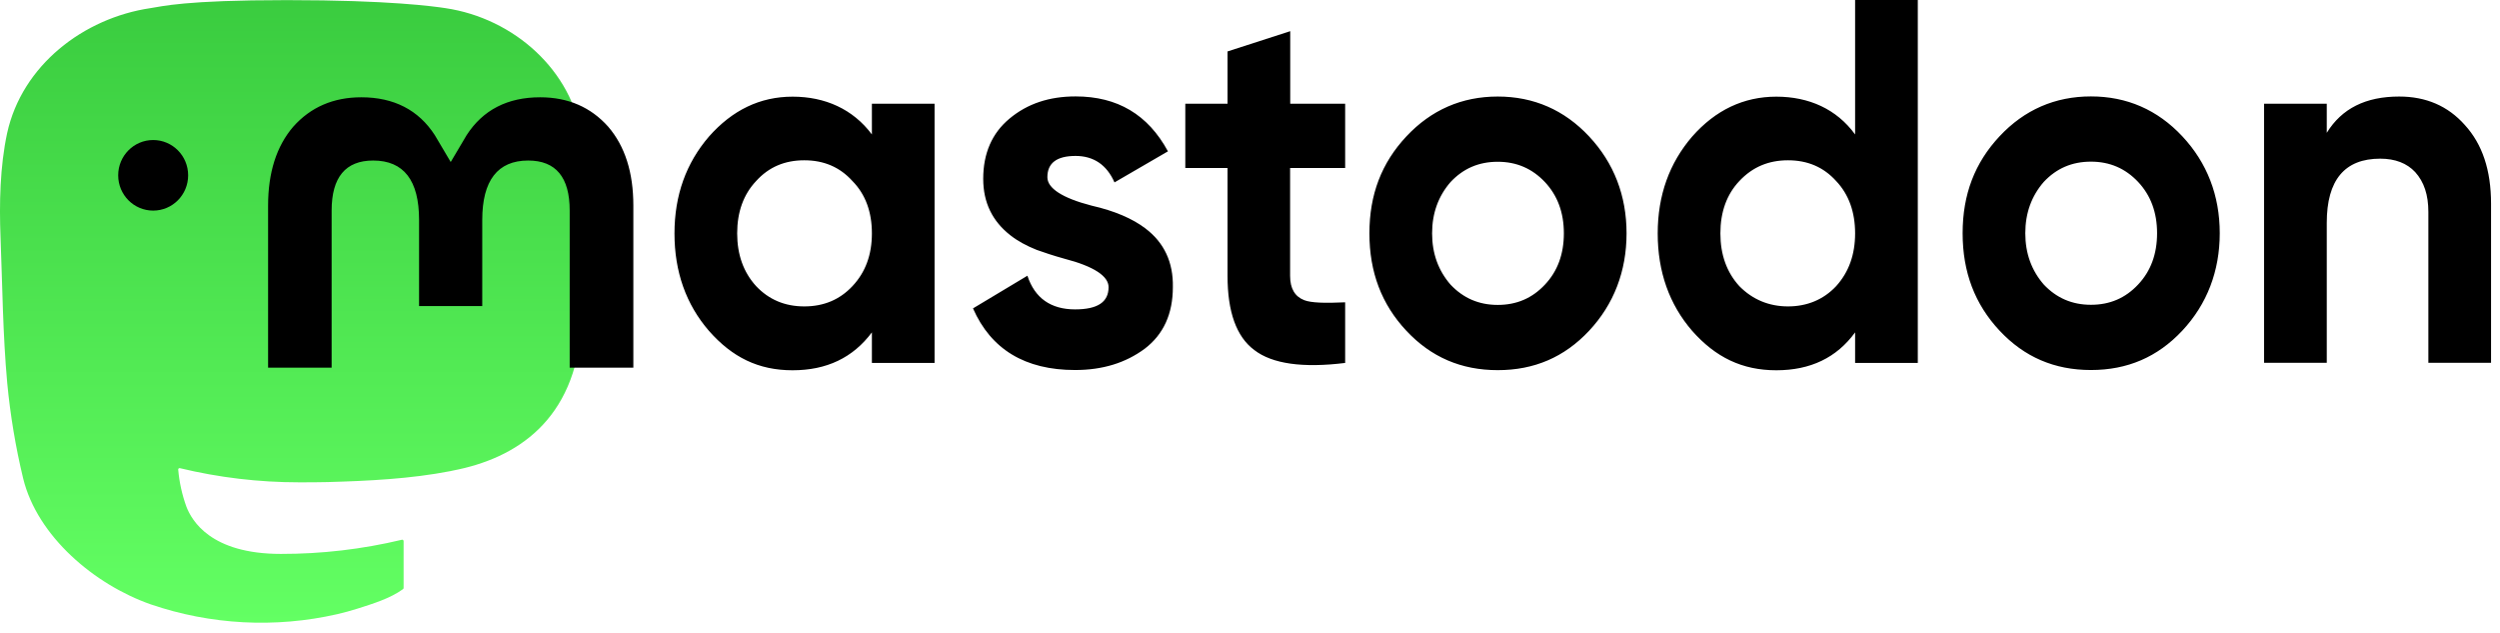
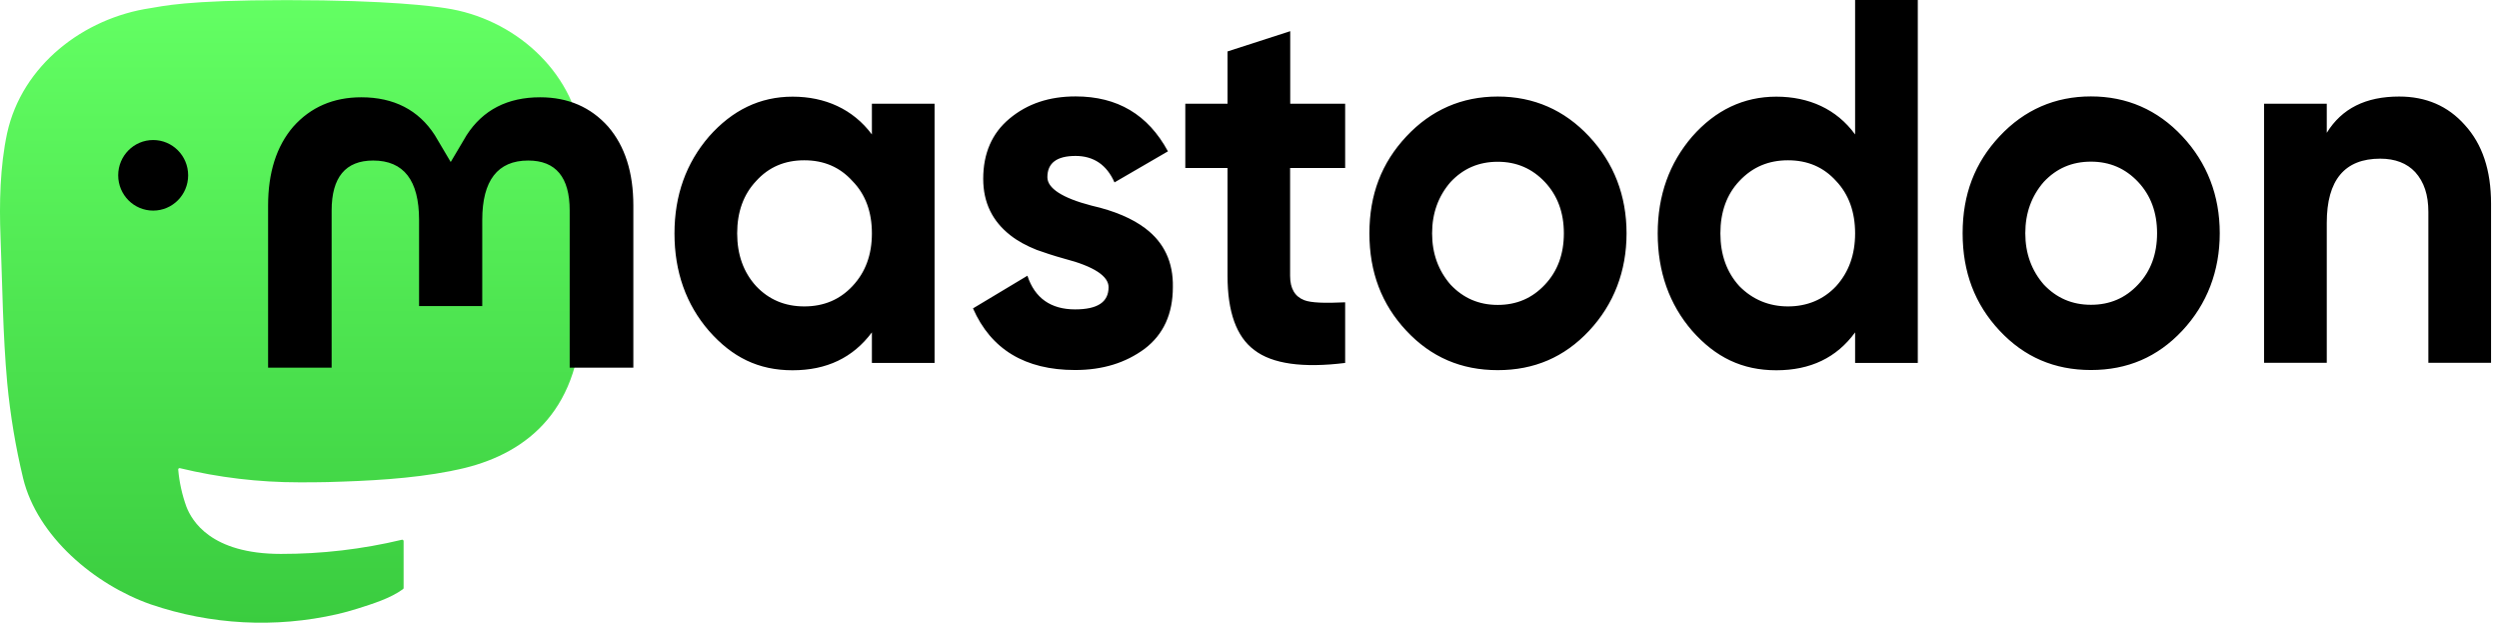
<svg xmlns="http://www.w3.org/2000/svg" xmlns:xlink="http://www.w3.org/1999/xlink" width="261" height="66" viewBox="0 0 261 66" fill="none">
  <symbol id="logo-symbol-wordmark">
    <path d="M60.754 14.403C59.814 7.419 53.727 1.916 46.512 0.849C45.294 0.669 40.682 0.013 29.997 0.013H29.918C19.23 0.013 16.937 0.669 15.72 0.849C8.705 1.886 2.299 6.832 0.745 13.898C-0.003 17.378 -0.083 21.237 0.056 24.776C0.254 29.851 0.293 34.918 0.753 39.973C1.072 43.331 1.628 46.661 2.417 49.941C3.894 55.997 9.875 61.037 15.734 63.093C22.008 65.237 28.754 65.593 35.218 64.121C35.929 63.956 36.632 63.764 37.325 63.545C38.897 63.046 40.738 62.487 42.091 61.507C42.11 61.493 42.125 61.475 42.136 61.455C42.147 61.434 42.153 61.412 42.153 61.389V56.49C42.153 56.469 42.148 56.447 42.138 56.428C42.129 56.409 42.115 56.392 42.098 56.379C42.081 56.365 42.061 56.356 42.04 56.351C42.019 56.346 41.997 56.347 41.976 56.351C37.834 57.341 33.59 57.836 29.332 57.829C22.005 57.829 20.034 54.351 19.469 52.904C19.016 51.653 18.727 50.348 18.612 49.022C18.611 49 18.615 48.977 18.624 48.957C18.633 48.937 18.647 48.919 18.664 48.904C18.682 48.89 18.702 48.88 18.724 48.876C18.745 48.871 18.768 48.871 18.79 48.877C22.862 49.859 27.037 50.355 31.227 50.354C32.234 50.354 33.239 50.354 34.246 50.328C38.46 50.209 42.901 49.994 47.047 49.184C47.15 49.164 47.253 49.146 47.342 49.119C53.881 47.864 60.104 43.923 60.736 33.943C60.76 33.55 60.819 29.828 60.819 29.42C60.822 28.035 61.265 19.591 60.754 14.403Z" fill="url(#paint0_linear_89_11)" />
    <path d="M12.344 18.303C12.344 16.267 13.978 14.619 15.997 14.619C18.016 14.619 19.65 16.267 19.65 18.303C19.65 20.34 18.016 21.987 15.997 21.987C13.978 21.987 12.344 20.34 12.344 18.303Z" fill="currentColor" />
    <path d="M66.148 21.468V38.384H59.499V21.974C59.499 18.511 58.058 16.76 55.164 16.76C51.975 16.76 50.367 18.848 50.367 22.96V31.95H43.769V22.96C43.769 18.835 42.174 16.76 38.971 16.76C36.09 16.76 34.637 18.511 34.637 21.974V38.384H28V21.468C28 18.018 28.875 15.268 30.624 13.231C32.437 11.195 34.804 10.157 37.736 10.157C41.132 10.157 43.717 11.48 45.415 14.114L47.074 16.915L48.733 14.114C50.431 11.48 53.004 10.157 56.412 10.157C59.344 10.157 61.711 11.195 63.525 13.231C65.274 15.268 66.148 18.005 66.148 21.468ZM89.03 29.874C90.406 28.409 91.062 26.579 91.062 24.361C91.062 22.143 90.406 20.301 89.03 18.9C87.705 17.434 86.033 16.734 84.001 16.734C81.969 16.734 80.296 17.434 78.972 18.9C77.647 20.301 76.991 22.143 76.991 24.361C76.991 26.579 77.647 28.422 78.972 29.874C80.296 31.275 81.969 31.989 84.001 31.989C86.033 31.989 87.705 31.288 89.03 29.874ZM91.062 10.832H97.609V37.891H91.062V34.7C89.081 37.346 86.342 38.656 82.779 38.656C79.216 38.656 76.477 37.307 74.046 34.544C71.653 31.781 70.444 28.37 70.444 24.374C70.444 20.379 71.666 17.019 74.046 14.256C76.489 11.493 79.383 10.092 82.779 10.092C86.174 10.092 89.081 11.389 91.062 14.036V10.845V10.832ZM119.654 23.868C121.583 25.334 122.548 27.384 122.496 29.978C122.496 32.741 121.532 34.907 119.551 36.412C117.57 37.878 115.178 38.63 112.284 38.63C107.049 38.63 103.499 36.464 101.621 32.196L107.306 28.785C108.065 31.107 109.737 32.3 112.284 32.3C114.625 32.3 115.782 31.548 115.782 29.978C115.782 28.837 114.265 27.812 111.165 27.008C109.995 26.683 109.03 26.359 108.271 26.087C107.204 25.659 106.29 25.166 105.532 24.569C103.654 23.103 102.689 21.157 102.689 18.667C102.689 16.02 103.602 13.906 105.429 12.388C107.306 10.819 109.596 10.066 112.335 10.066C116.709 10.066 119.898 11.96 121.982 15.8L116.4 19.043C115.59 17.201 114.213 16.28 112.335 16.28C110.355 16.28 109.39 17.032 109.39 18.498C109.39 19.64 110.908 20.664 114.008 21.468C116.4 22.013 118.278 22.818 119.641 23.855L119.654 23.868ZM140.477 17.538H134.741V28.798C134.741 30.147 135.255 30.964 136.22 31.34C136.927 31.613 138.355 31.665 140.49 31.561V37.891C136.079 38.436 132.876 37.995 130.998 36.542C129.12 35.141 128.207 32.534 128.207 28.811V17.538H123.795V10.832H128.207V5.37L134.754 3.256V10.832H140.49V17.538H140.477ZM161.352 29.719C162.677 28.318 163.333 26.528 163.333 24.361C163.333 22.195 162.677 20.418 161.352 19.004C160.027 17.603 158.407 16.889 156.426 16.889C154.445 16.889 152.825 17.59 151.5 19.004C150.227 20.47 149.571 22.247 149.571 24.361C149.571 26.476 150.227 28.253 151.5 29.719C152.825 31.12 154.445 31.833 156.426 31.833C158.407 31.833 160.027 31.133 161.352 29.719ZM146.883 34.531C144.297 31.768 143.024 28.422 143.024 24.361C143.024 20.301 144.297 17.006 146.883 14.243C149.468 11.48 152.67 10.079 156.426 10.079C160.182 10.079 163.384 11.48 165.97 14.243C168.555 17.006 169.88 20.418 169.88 24.361C169.88 28.305 168.555 31.768 165.97 34.531C163.384 37.294 160.233 38.643 156.426 38.643C152.619 38.643 149.468 37.294 146.883 34.531ZM191.771 29.874C193.095 28.409 193.751 26.579 193.751 24.361C193.751 22.143 193.095 20.301 191.771 18.9C190.446 17.434 188.774 16.734 186.742 16.734C184.709 16.734 183.037 17.434 181.661 18.9C180.336 20.301 179.68 22.143 179.68 24.361C179.68 26.579 180.336 28.422 181.661 29.874C183.037 31.275 184.761 31.989 186.742 31.989C188.722 31.989 190.446 31.288 191.771 29.874ZM193.751 0H200.298V37.891H193.751V34.7C191.822 37.346 189.082 38.656 185.52 38.656C181.957 38.656 179.179 37.307 176.735 34.544C174.343 31.781 173.134 28.37 173.134 24.374C173.134 20.379 174.356 17.019 176.735 14.256C179.166 11.493 182.111 10.092 185.52 10.092C188.928 10.092 191.822 11.389 193.751 14.036V0.013V0ZM223.308 29.706C224.633 28.305 225.289 26.515 225.289 24.348C225.289 22.182 224.633 20.405 223.308 18.991C221.983 17.59 220.363 16.877 218.382 16.877C216.401 16.877 214.78 17.577 213.456 18.991C212.182 20.457 211.526 22.234 211.526 24.348C211.526 26.463 212.182 28.24 213.456 29.706C214.78 31.107 216.401 31.82 218.382 31.82C220.363 31.82 221.983 31.12 223.308 29.706ZM208.838 34.518C206.253 31.755 204.98 28.409 204.98 24.348C204.98 20.288 206.253 16.993 208.838 14.23C211.424 11.467 214.626 10.066 218.382 10.066C222.137 10.066 225.34 11.467 227.925 14.23C230.511 16.993 231.835 20.405 231.835 24.348C231.835 28.292 230.511 31.755 227.925 34.518C225.34 37.281 222.189 38.63 218.382 38.63C214.575 38.63 211.424 37.281 208.838 34.518ZM260.17 21.261V37.878H253.623V22.13C253.623 20.34 253.173 18.991 252.247 17.966C251.385 17.045 250.164 16.565 248.594 16.565C244.89 16.565 243.012 18.783 243.012 23.272V37.878H236.466V10.832H243.012V13.867C244.581 11.325 247.077 10.079 250.575 10.079C253.366 10.079 255.656 11.052 257.431 13.05C259.257 15.047 260.17 17.759 260.17 21.274" fill="currentColor" />
    <defs>
      <linearGradient id="paint0_linear_89_11" x1="30.5" y1="0.013" x2="30.5" y2="65.013" gradientUnits="userSpaceOnUse">
-         <stop stop-color="#3acc3f" />
-         <stop offset="1" stop-color="#63ff63" />
+         <stop stop-color="#63ff63" />
+         <stop offset="1" stop-color="#3acc3f" />
      </linearGradient>
    </defs>
  </symbol>
  <use xlink:href="#logo-symbol-wordmark" />
</svg>
